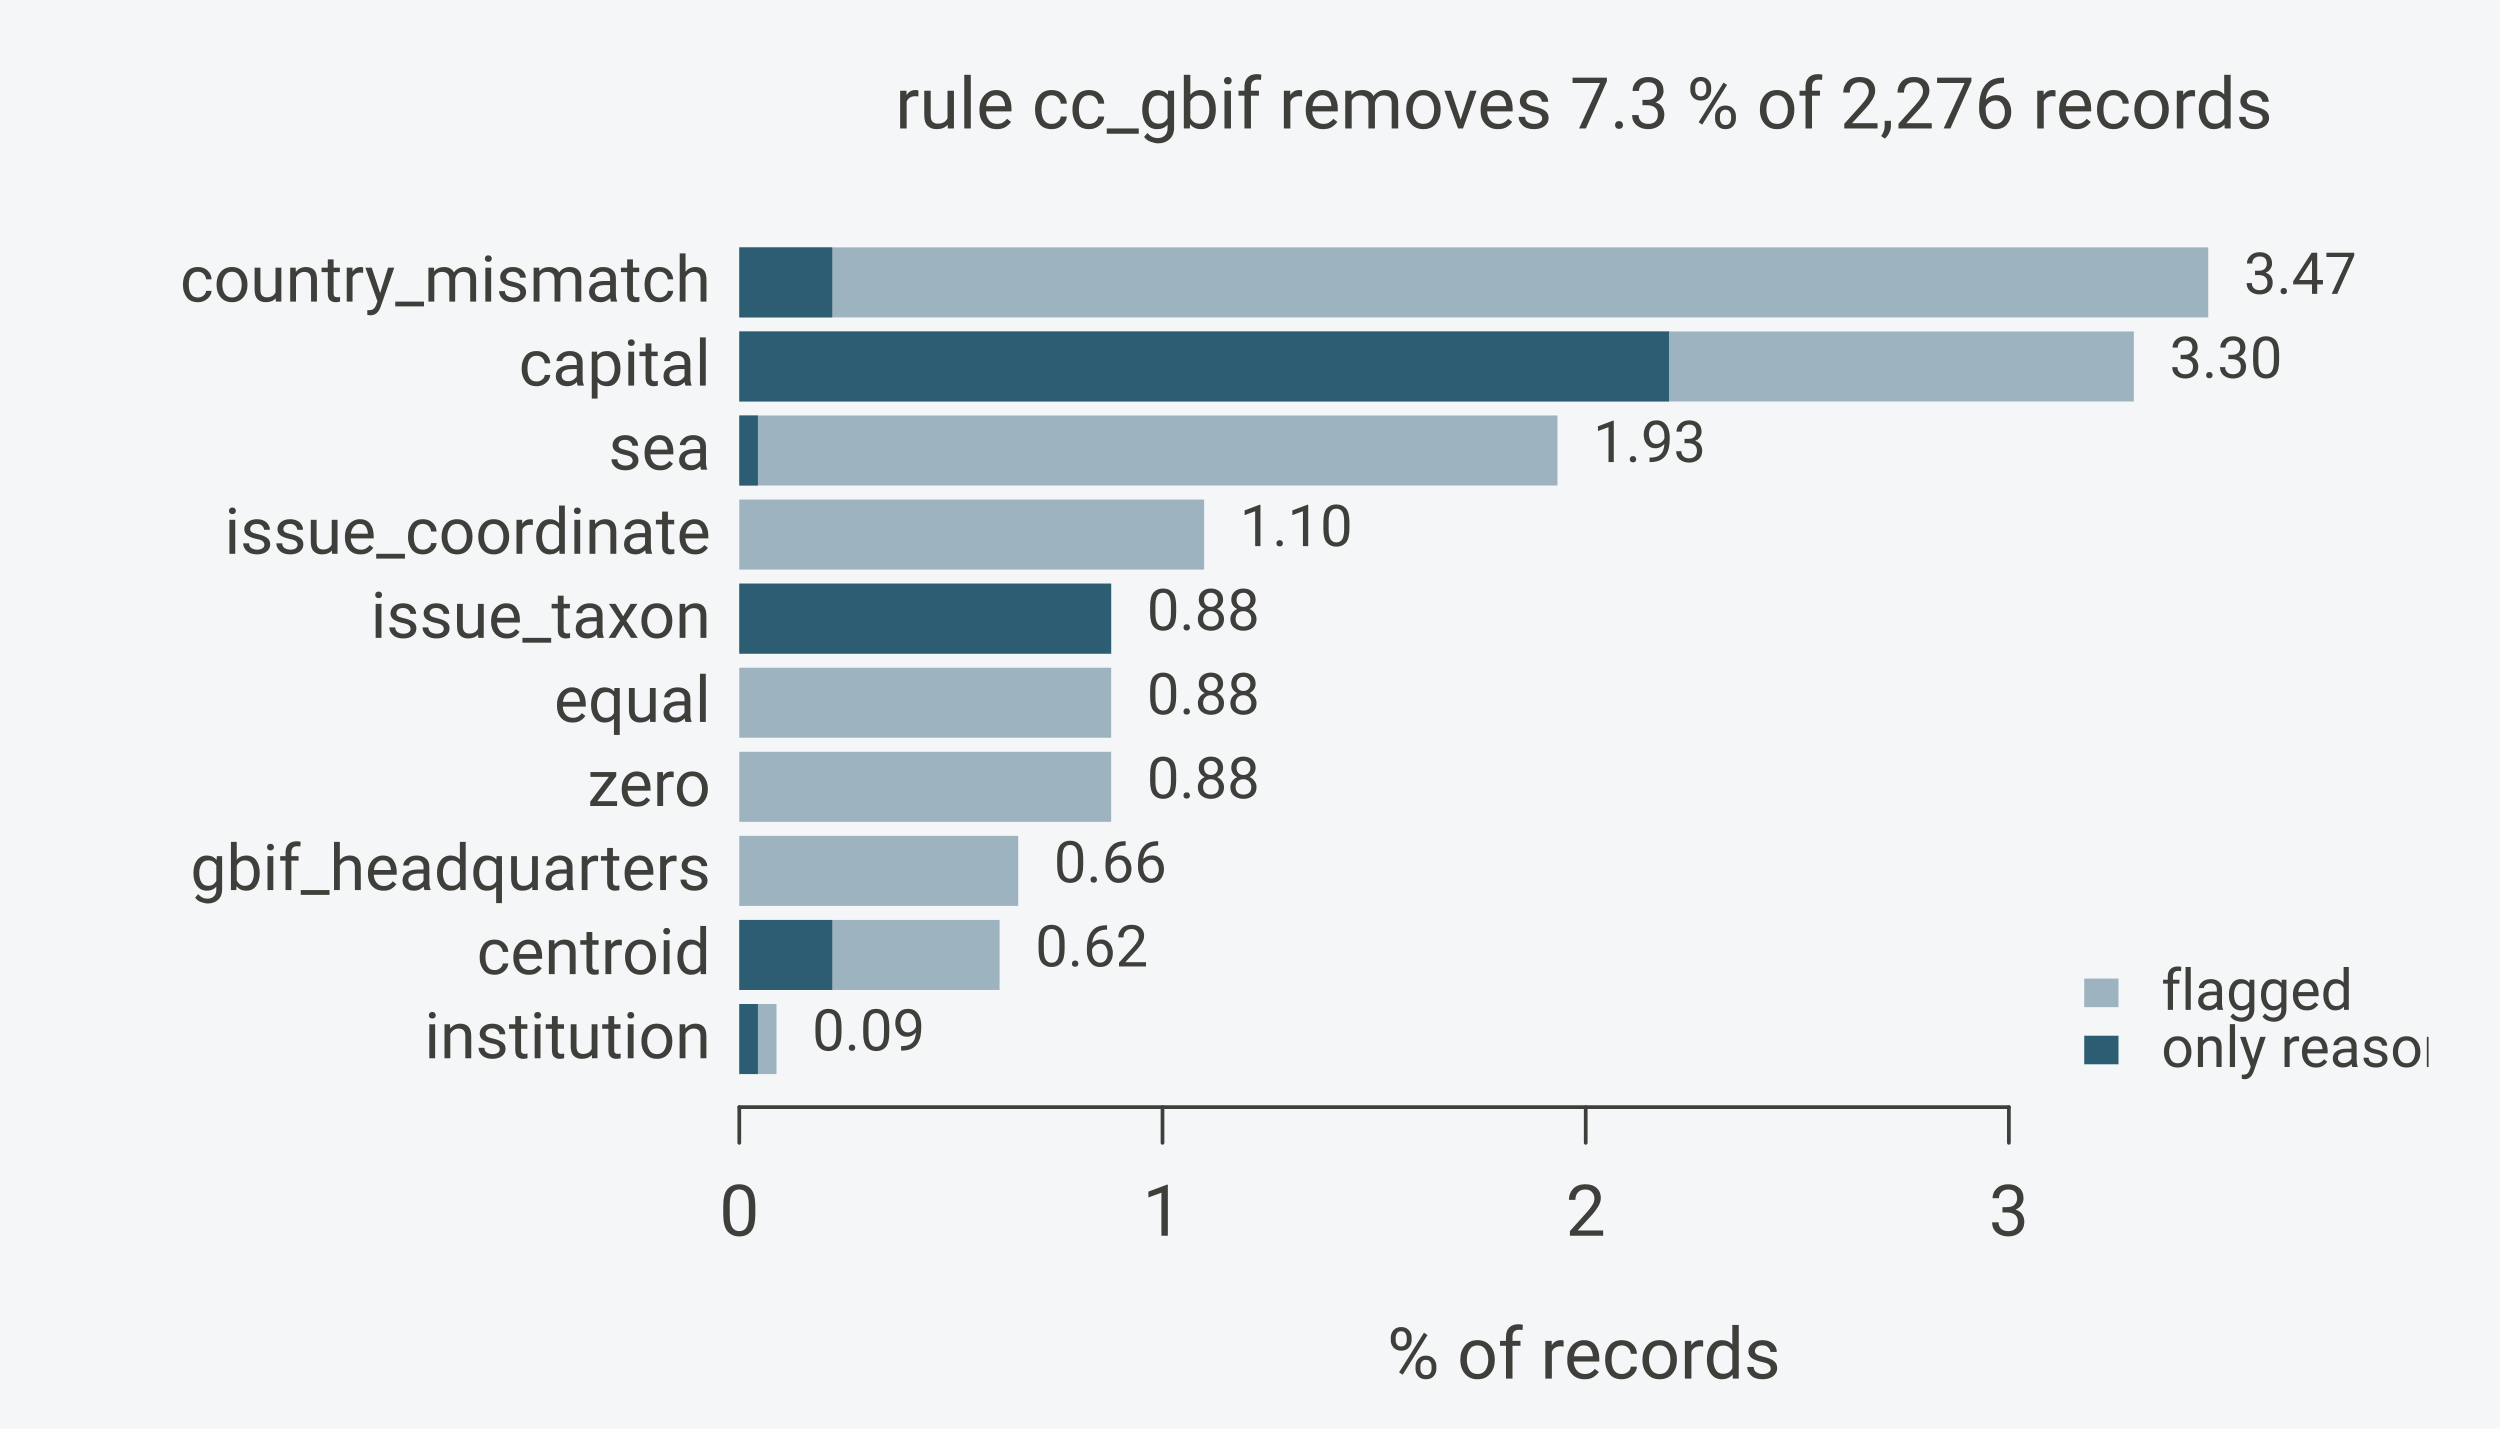
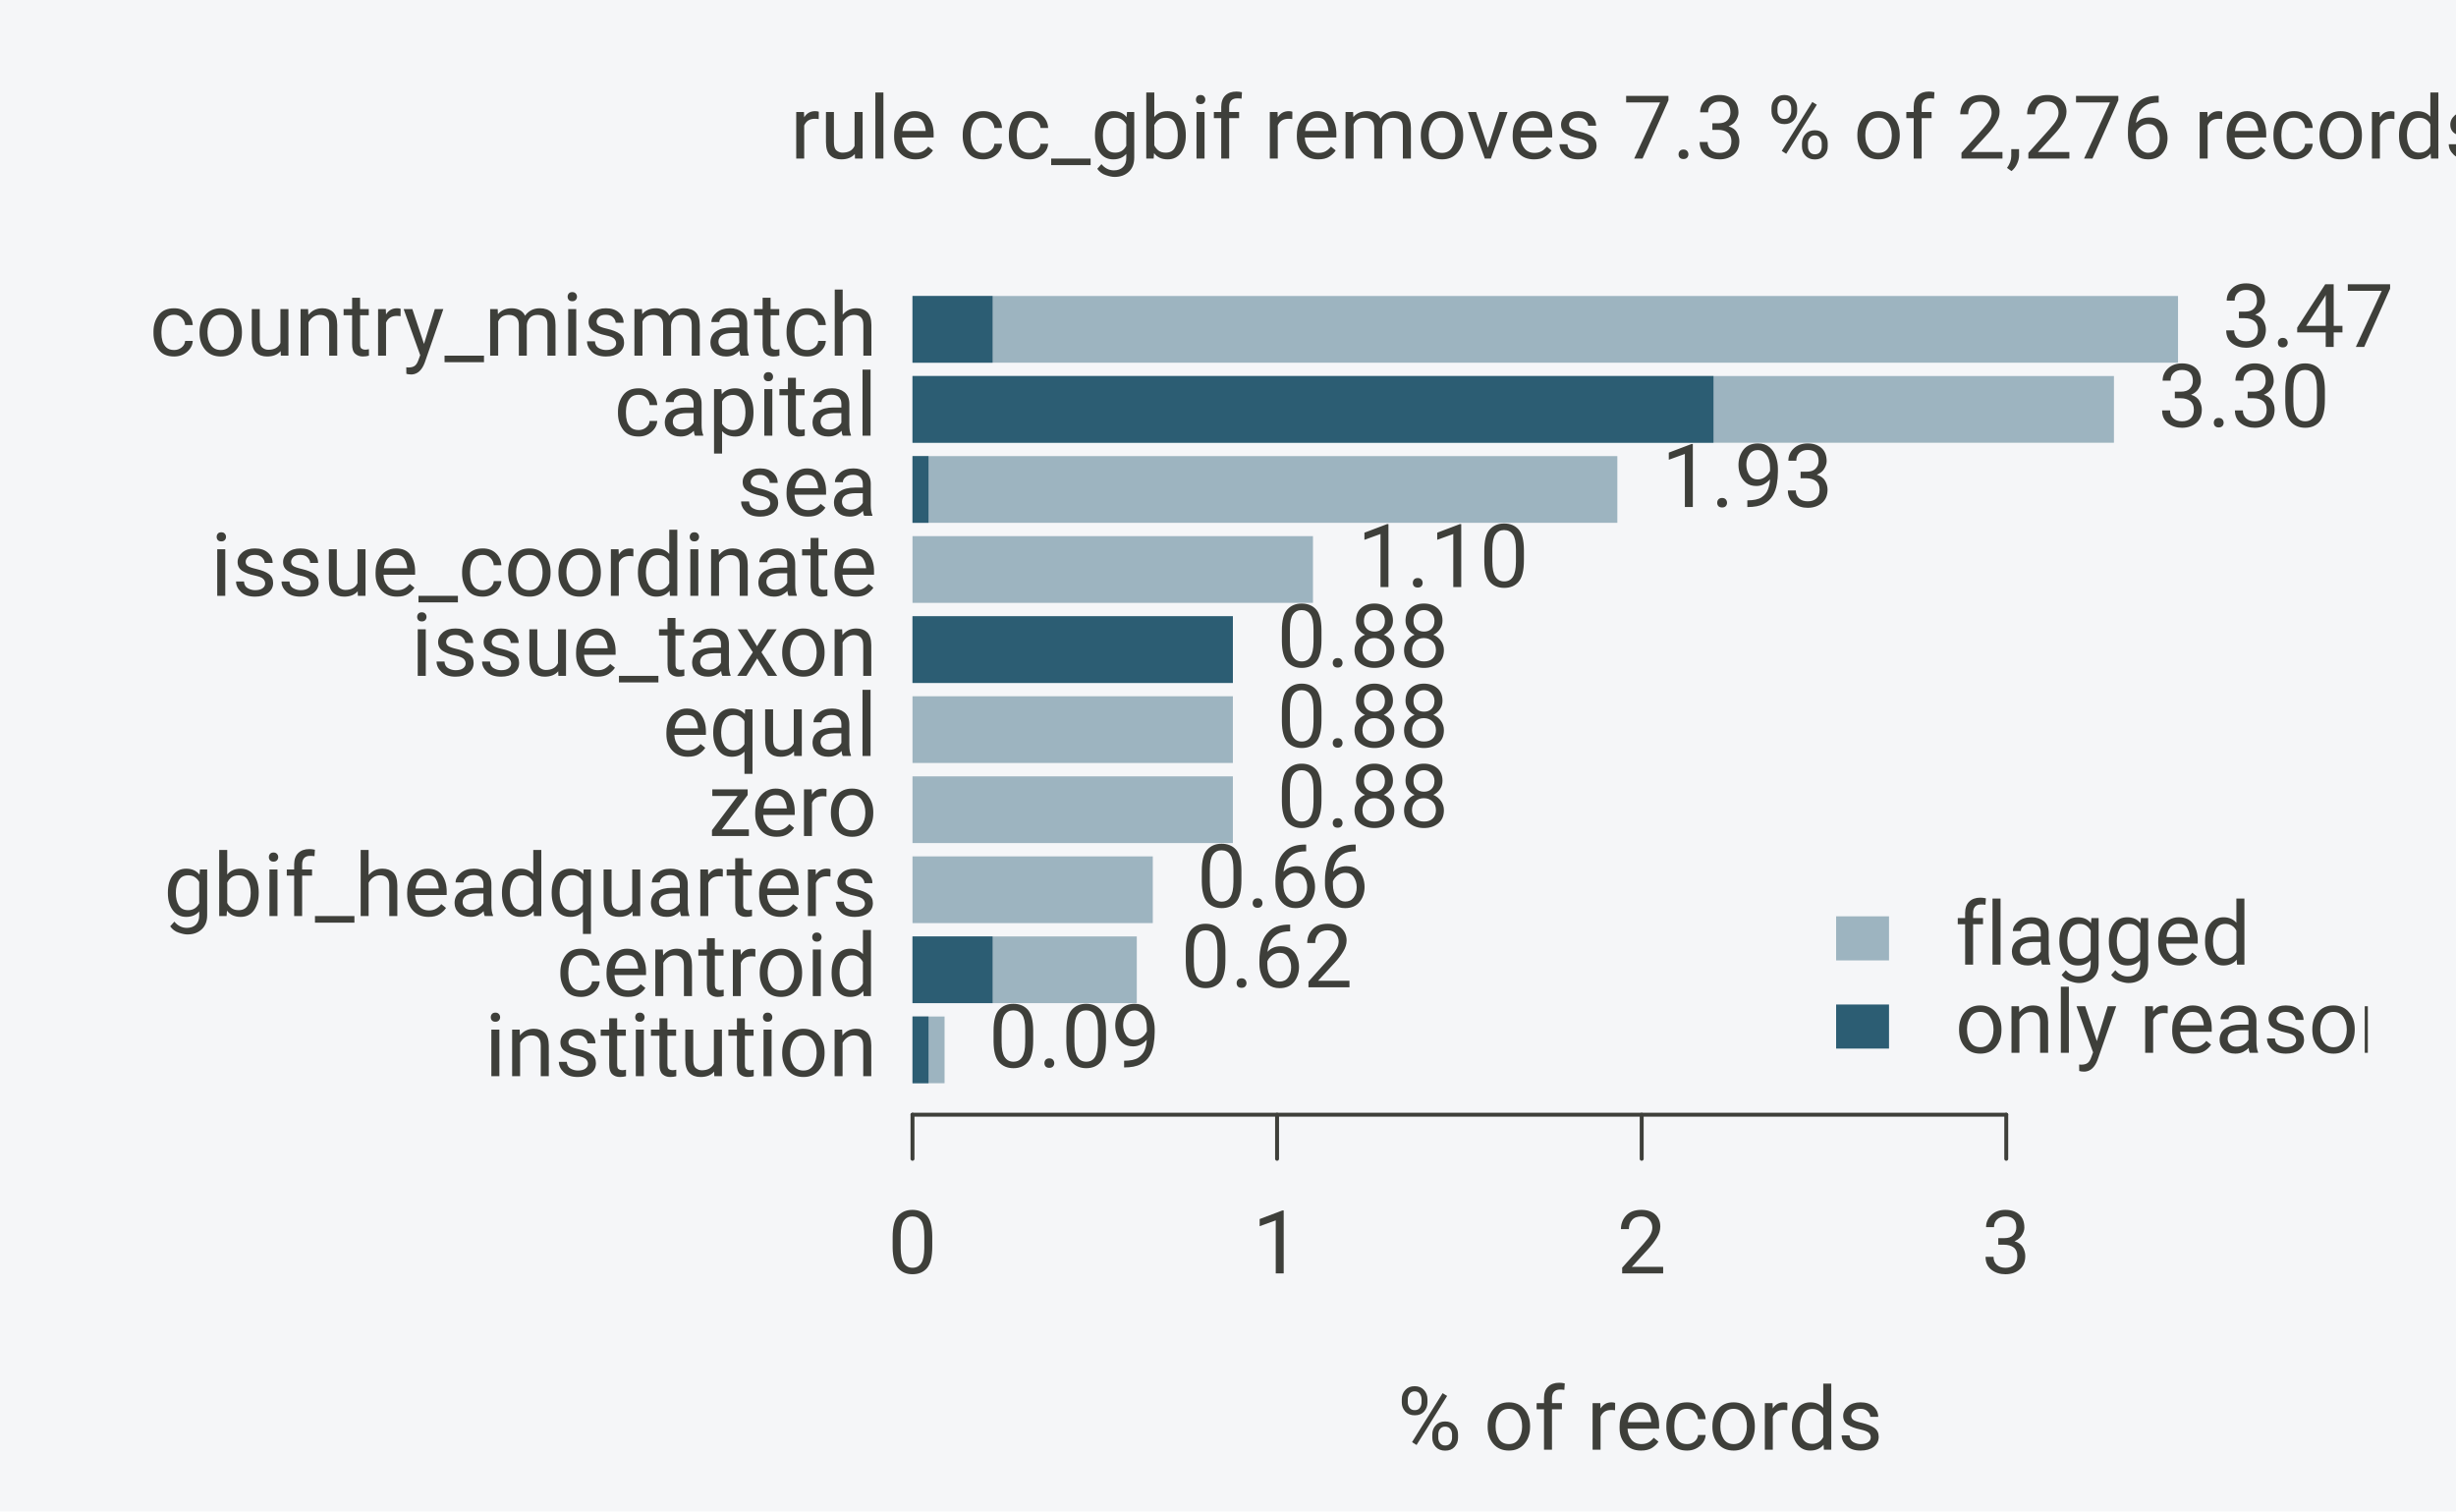
- <svg xmlns="http://www.w3.org/2000/svg" width="504.00pt" height="288.00pt" viewBox="0 0 504.00 288.00">
+ <svg xmlns="http://www.w3.org/2000/svg" width="468.00pt" height="288.00pt" viewBox="0 0 468.00 288.00">
  <g class="svglite">
    <defs>
      <style type="text/css">
    /* theme-aware-processed */
    .svglite line, .svglite polyline, .svglite polygon, .svglite path, .svglite circle {
      fill: none;
      stroke: #3E3F3A;
      stroke-linecap: round;
      stroke-linejoin: round;
      stroke-miterlimit: 10.00;
    }
    .svglite &gt; g &gt; rect {
      fill: none;
      stroke: #3E3F3A;
      stroke-linecap: round;
      stroke-linejoin: round;
      stroke-miterlimit: 10.00;
    }
    .svglite text {
      white-space: pre;
      fill: #3E3F3A;
    }
    .svglite g.glyphgroup path {
      fill: inherit;
      stroke: none;
    }
  </style>
    </defs>
-     <rect width="100%" height="100%" style="stroke: none; fill: #F5F6F8;" />
+     <rect class="svg-bg" width="100%" height="100%" style="stroke: none; fill: #F5F6F8;" />
    <defs>
-       <clipPath id="cpMC4wMHw1MDQuMDB8MC4wMHwyODguMDA=">
-         <rect x="0.00" y="0.00" width="504.00" height="288.00" />
+       <clipPath id="cpMC4wMHw0NjguMDB8MC4wMHwyODguMDA=">
+         <rect x="0.00" y="0.00" width="468.00" height="288.00" />
      </clipPath>
    </defs>
-     <g clip-path="url(#cpMC4wMHw1MDQuMDB8MC4wMHwyODguMDA=)">
-       <rect x="149.04" y="202.41" width="7.50" height="14.12" style="stroke-width: 0.75; stroke: none; fill: #9DB4C0;" />
-       <rect x="149.04" y="185.46" width="52.48" height="14.12" style="stroke-width: 0.75; stroke: none; fill: #9DB4C0;" />
-       <rect x="149.04" y="168.51" width="56.23" height="14.12" style="stroke-width: 0.75; stroke: none; fill: #9DB4C0;" />
-       <rect x="149.04" y="151.56" width="74.97" height="14.12" style="stroke-width: 0.75; stroke: none; fill: #9DB4C0;" />
-       <rect x="149.04" y="134.61" width="74.97" height="14.12" style="stroke-width: 0.75; stroke: none; fill: #9DB4C0;" />
-       <rect x="149.04" y="117.66" width="74.97" height="14.12" style="stroke-width: 0.75; stroke: none; fill: #9DB4C0;" />
-       <rect x="149.04" y="100.71" width="93.71" height="14.12" style="stroke-width: 0.75; stroke: none; fill: #9DB4C0;" />
-       <rect x="149.04" y="83.76" width="164.94" height="14.12" style="stroke-width: 0.75; stroke: none; fill: #9DB4C0;" />
-       <rect x="149.04" y="66.82" width="281.14" height="14.12" style="stroke-width: 0.75; stroke: none; fill: #9DB4C0;" />
-       <rect x="149.04" y="49.87" width="296.14" height="14.12" style="stroke-width: 0.75; stroke: none; fill: #9DB4C0;" />
-       <text x="319.32" y="277.92" text-anchor="middle" style="font-size: 1.2em; font-family: &quot;Roboto&quot;, -apple-system, BlinkMacSystemFont, &quot;Segoe UI&quot;, system-ui, sans-serif;">% of records</text>
-       <line x1="149.04" y1="223.20" x2="404.99" y2="223.20" style="stroke-width: 0.75;" />
-       <line x1="149.04" y1="223.20" x2="149.04" y2="230.40" style="stroke-width: 0.75;" />
-       <line x1="234.36" y1="223.20" x2="234.36" y2="230.40" style="stroke-width: 0.75;" />
-       <line x1="319.68" y1="223.20" x2="319.68" y2="230.40" style="stroke-width: 0.75;" />
-       <line x1="404.99" y1="223.20" x2="404.99" y2="230.40" style="stroke-width: 0.75;" />
-       <text x="149.04" y="249.12" text-anchor="middle" style="font-size: 1.2em; font-family: &quot;Roboto&quot;, -apple-system, BlinkMacSystemFont, &quot;Segoe UI&quot;, system-ui, sans-serif;">0</text>
-       <text x="234.36" y="249.12" text-anchor="middle" style="font-size: 1.2em; font-family: &quot;Roboto&quot;, -apple-system, BlinkMacSystemFont, &quot;Segoe UI&quot;, system-ui, sans-serif;">1</text>
-       <text x="319.68" y="249.12" text-anchor="middle" style="font-size: 1.2em; font-family: &quot;Roboto&quot;, -apple-system, BlinkMacSystemFont, &quot;Segoe UI&quot;, system-ui, sans-serif;">2</text>
-       <text x="404.99" y="249.12" text-anchor="middle" style="font-size: 1.2em; font-family: &quot;Roboto&quot;, -apple-system, BlinkMacSystemFont, &quot;Segoe UI&quot;, system-ui, sans-serif;">3</text>
-       <rect x="149.04" y="202.41" width="3.75" height="14.12" style="stroke-width: 0.75; stroke: none; fill: #2C5D73;" />
-       <rect x="149.04" y="185.46" width="18.74" height="14.12" style="stroke-width: 0.75; stroke: none; fill: #2C5D73;" />
-       <rect x="149.04" y="168.51" width="0.00" height="14.12" style="stroke-width: 0.75; stroke: none; fill: #2C5D73;" />
-       <rect x="149.04" y="151.56" width="0.00" height="14.12" style="stroke-width: 0.75; stroke: none; fill: #2C5D73;" />
-       <rect x="149.04" y="134.61" width="0.00" height="14.12" style="stroke-width: 0.75; stroke: none; fill: #2C5D73;" />
-       <rect x="149.04" y="117.66" width="74.97" height="14.12" style="stroke-width: 0.75; stroke: none; fill: #2C5D73;" />
-       <rect x="149.04" y="100.71" width="0.00" height="14.12" style="stroke-width: 0.75; stroke: none; fill: #2C5D73;" />
-       <rect x="149.04" y="83.76" width="3.75" height="14.12" style="stroke-width: 0.75; stroke: none; fill: #2C5D73;" />
-       <rect x="149.04" y="66.82" width="187.43" height="14.12" style="stroke-width: 0.75; stroke: none; fill: #2C5D73;" />
-       <rect x="149.04" y="49.87" width="18.74" height="14.12" style="stroke-width: 0.75; stroke: none; fill: #2C5D73;" />
-       <text x="143.28" y="213.34" text-anchor="end" style="font-size: 1.08em; font-family: &quot;Roboto&quot;, -apple-system, BlinkMacSystemFont, &quot;Segoe UI&quot;, system-ui, sans-serif;">institution</text>
-       <text x="143.28" y="196.39" text-anchor="end" style="font-size: 1.08em; font-family: &quot;Roboto&quot;, -apple-system, BlinkMacSystemFont, &quot;Segoe UI&quot;, system-ui, sans-serif;">centroid</text>
-       <text x="143.28" y="179.44" text-anchor="end" style="font-size: 1.08em; font-family: &quot;Roboto&quot;, -apple-system, BlinkMacSystemFont, &quot;Segoe UI&quot;, system-ui, sans-serif;">gbif_headquarters</text>
-       <text x="143.28" y="162.49" text-anchor="end" style="font-size: 1.08em; font-family: &quot;Roboto&quot;, -apple-system, BlinkMacSystemFont, &quot;Segoe UI&quot;, system-ui, sans-serif;">zero</text>
-       <text x="143.28" y="145.54" text-anchor="end" style="font-size: 1.08em; font-family: &quot;Roboto&quot;, -apple-system, BlinkMacSystemFont, &quot;Segoe UI&quot;, system-ui, sans-serif;">equal</text>
-       <text x="143.28" y="128.59" text-anchor="end" style="font-size: 1.08em; font-family: &quot;Roboto&quot;, -apple-system, BlinkMacSystemFont, &quot;Segoe UI&quot;, system-ui, sans-serif;">issue_taxon</text>
-       <text x="143.28" y="111.64" text-anchor="end" style="font-size: 1.08em; font-family: &quot;Roboto&quot;, -apple-system, BlinkMacSystemFont, &quot;Segoe UI&quot;, system-ui, sans-serif;">issue_coordinate</text>
-       <text x="143.28" y="94.69" text-anchor="end" style="font-size: 1.08em; font-family: &quot;Roboto&quot;, -apple-system, BlinkMacSystemFont, &quot;Segoe UI&quot;, system-ui, sans-serif;">sea</text>
-       <text x="143.28" y="77.74" text-anchor="end" style="font-size: 1.08em; font-family: &quot;Roboto&quot;, -apple-system, BlinkMacSystemFont, &quot;Segoe UI&quot;, system-ui, sans-serif;">capital</text>
-       <text x="143.28" y="60.80" text-anchor="end" style="font-size: 1.08em; font-family: &quot;Roboto&quot;, -apple-system, BlinkMacSystemFont, &quot;Segoe UI&quot;, system-ui, sans-serif;">country_mismatch</text>
-       <text x="163.74" y="211.79" style="font-size: 0.972em; font-family: &quot;Roboto&quot;, -apple-system, BlinkMacSystemFont, &quot;Segoe UI&quot;, system-ui, sans-serif;">0.09</text>
-       <text x="208.72" y="194.84" style="font-size: 0.972em; font-family: &quot;Roboto&quot;, -apple-system, BlinkMacSystemFont, &quot;Segoe UI&quot;, system-ui, sans-serif;">0.62</text>
-       <text x="212.47" y="177.89" style="font-size: 0.972em; font-family: &quot;Roboto&quot;, -apple-system, BlinkMacSystemFont, &quot;Segoe UI&quot;, system-ui, sans-serif;">0.66</text>
-       <text x="231.21" y="160.94" style="font-size: 0.972em; font-family: &quot;Roboto&quot;, -apple-system, BlinkMacSystemFont, &quot;Segoe UI&quot;, system-ui, sans-serif;">0.88</text>
-       <text x="231.21" y="144.00" style="font-size: 0.972em; font-family: &quot;Roboto&quot;, -apple-system, BlinkMacSystemFont, &quot;Segoe UI&quot;, system-ui, sans-serif;">0.88</text>
-       <text x="231.21" y="127.05" style="font-size: 0.972em; font-family: &quot;Roboto&quot;, -apple-system, BlinkMacSystemFont, &quot;Segoe UI&quot;, system-ui, sans-serif;">0.88</text>
-       <text x="249.95" y="110.10" style="font-size: 0.972em; font-family: &quot;Roboto&quot;, -apple-system, BlinkMacSystemFont, &quot;Segoe UI&quot;, system-ui, sans-serif;">1.10</text>
-       <text x="321.18" y="93.15" style="font-size: 0.972em; font-family: &quot;Roboto&quot;, -apple-system, BlinkMacSystemFont, &quot;Segoe UI&quot;, system-ui, sans-serif;">1.93</text>
-       <text x="437.38" y="76.20" style="font-size: 0.972em; font-family: &quot;Roboto&quot;, -apple-system, BlinkMacSystemFont, &quot;Segoe UI&quot;, system-ui, sans-serif;">3.30</text>
-       <text x="452.38" y="59.25" style="font-size: 0.972em; font-family: &quot;Roboto&quot;, -apple-system, BlinkMacSystemFont, &quot;Segoe UI&quot;, system-ui, sans-serif;">3.47</text>
-       <text x="319.32" y="25.90" text-anchor="middle" style="font-size: 1.2em; font-family: &quot;Roboto&quot;, -apple-system, BlinkMacSystemFont, &quot;Segoe UI&quot;, system-ui, sans-serif;">rule cc_gbif removes 7.3 % of 2,276 records</text>
+     <g clip-path="url(#cpMC4wMHw0NjguMDB8MC4wMHwyODguMDA=)">
+       <rect x="173.88" y="193.69" width="6.11" height="12.71" style="stroke-width: 0.75; stroke: none; fill: #9DB4C0;" />
+       <rect x="173.88" y="178.43" width="42.74" height="12.71" style="stroke-width: 0.75; stroke: none; fill: #9DB4C0;" />
+       <rect x="173.88" y="163.18" width="45.79" height="12.71" style="stroke-width: 0.75; stroke: none; fill: #9DB4C0;" />
+       <rect x="173.88" y="147.93" width="61.05" height="12.71" style="stroke-width: 0.75; stroke: none; fill: #9DB4C0;" />
+       <rect x="173.88" y="132.67" width="61.05" height="12.71" style="stroke-width: 0.75; stroke: none; fill: #9DB4C0;" />
+       <rect x="173.88" y="117.42" width="61.05" height="12.71" style="stroke-width: 0.75; stroke: none; fill: #9DB4C0;" />
+       <rect x="173.88" y="102.16" width="76.31" height="12.71" style="stroke-width: 0.75; stroke: none; fill: #9DB4C0;" />
+       <rect x="173.88" y="86.91" width="134.31" height="12.71" style="stroke-width: 0.75; stroke: none; fill: #9DB4C0;" />
+       <rect x="173.88" y="71.65" width="228.94" height="12.71" style="stroke-width: 0.75; stroke: none; fill: #9DB4C0;" />
+       <rect x="173.88" y="56.40" width="241.15" height="12.71" style="stroke-width: 0.75; stroke: none; fill: #9DB4C0;" />
+       <text x="312.54" y="276.24" text-anchor="middle" style="font-size: 1.4em; font-family: &quot;Roboto&quot;, -apple-system, BlinkMacSystemFont, &quot;Segoe UI&quot;, system-ui, sans-serif;">% of records</text>
+       <line x1="173.88" y1="212.40" x2="382.30" y2="212.40" style="stroke-width: 0.75;" />
+       <line x1="173.88" y1="212.40" x2="173.88" y2="220.80" style="stroke-width: 0.75;" />
+       <line x1="243.35" y1="212.40" x2="243.35" y2="220.80" style="stroke-width: 0.75;" />
+       <line x1="312.83" y1="212.40" x2="312.83" y2="220.80" style="stroke-width: 0.75;" />
+       <line x1="382.30" y1="212.40" x2="382.30" y2="220.80" style="stroke-width: 0.75;" />
+       <text x="173.88" y="242.64" text-anchor="middle" style="font-size: 1.4em; font-family: &quot;Roboto&quot;, -apple-system, BlinkMacSystemFont, &quot;Segoe UI&quot;, system-ui, sans-serif;">0</text>
+       <text x="243.35" y="242.64" text-anchor="middle" style="font-size: 1.4em; font-family: &quot;Roboto&quot;, -apple-system, BlinkMacSystemFont, &quot;Segoe UI&quot;, system-ui, sans-serif;">1</text>
+       <text x="312.83" y="242.64" text-anchor="middle" style="font-size: 1.4em; font-family: &quot;Roboto&quot;, -apple-system, BlinkMacSystemFont, &quot;Segoe UI&quot;, system-ui, sans-serif;">2</text>
+       <text x="382.30" y="242.64" text-anchor="middle" style="font-size: 1.4em; font-family: &quot;Roboto&quot;, -apple-system, BlinkMacSystemFont, &quot;Segoe UI&quot;, system-ui, sans-serif;">3</text>
+       <rect x="173.88" y="193.69" width="3.05" height="12.71" style="stroke-width: 0.75; stroke: none; fill: #2C5D73;" />
+       <rect x="173.88" y="178.43" width="15.26" height="12.71" style="stroke-width: 0.75; stroke: none; fill: #2C5D73;" />
+       <rect x="173.88" y="163.18" width="0.00" height="12.71" style="stroke-width: 0.75; stroke: none; fill: #2C5D73;" />
+       <rect x="173.88" y="147.93" width="0.00" height="12.71" style="stroke-width: 0.75; stroke: none; fill: #2C5D73;" />
+       <rect x="173.88" y="132.67" width="0.00" height="12.71" style="stroke-width: 0.75; stroke: none; fill: #2C5D73;" />
+       <rect x="173.88" y="117.42" width="61.05" height="12.71" style="stroke-width: 0.75; stroke: none; fill: #2C5D73;" />
+       <rect x="173.88" y="102.16" width="0.00" height="12.71" style="stroke-width: 0.75; stroke: none; fill: #2C5D73;" />
+       <rect x="173.88" y="86.91" width="3.05" height="12.71" style="stroke-width: 0.75; stroke: none; fill: #2C5D73;" />
+       <rect x="173.88" y="71.65" width="152.63" height="12.71" style="stroke-width: 0.75; stroke: none; fill: #2C5D73;" />
+       <rect x="173.88" y="56.40" width="15.26" height="12.71" style="stroke-width: 0.75; stroke: none; fill: #2C5D73;" />
+       <text x="167.16" y="205.06" text-anchor="end" style="font-size: 1.4em; font-family: &quot;Roboto&quot;, -apple-system, BlinkMacSystemFont, &quot;Segoe UI&quot;, system-ui, sans-serif;">institution</text>
+       <text x="167.16" y="189.80" text-anchor="end" style="font-size: 1.4em; font-family: &quot;Roboto&quot;, -apple-system, BlinkMacSystemFont, &quot;Segoe UI&quot;, system-ui, sans-serif;">centroid</text>
+       <text x="167.16" y="174.55" text-anchor="end" style="font-size: 1.4em; font-family: &quot;Roboto&quot;, -apple-system, BlinkMacSystemFont, &quot;Segoe UI&quot;, system-ui, sans-serif;">gbif_headquarters</text>
+       <text x="167.16" y="159.29" text-anchor="end" style="font-size: 1.4em; font-family: &quot;Roboto&quot;, -apple-system, BlinkMacSystemFont, &quot;Segoe UI&quot;, system-ui, sans-serif;">zero</text>
+       <text x="167.16" y="144.04" text-anchor="end" style="font-size: 1.4em; font-family: &quot;Roboto&quot;, -apple-system, BlinkMacSystemFont, &quot;Segoe UI&quot;, system-ui, sans-serif;">equal</text>
+       <text x="167.16" y="128.78" text-anchor="end" style="font-size: 1.4em; font-family: &quot;Roboto&quot;, -apple-system, BlinkMacSystemFont, &quot;Segoe UI&quot;, system-ui, sans-serif;">issue_taxon</text>
+       <text x="167.16" y="113.53" text-anchor="end" style="font-size: 1.4em; font-family: &quot;Roboto&quot;, -apple-system, BlinkMacSystemFont, &quot;Segoe UI&quot;, system-ui, sans-serif;">issue_coordinate</text>
+       <text x="167.16" y="98.28" text-anchor="end" style="font-size: 1.4em; font-family: &quot;Roboto&quot;, -apple-system, BlinkMacSystemFont, &quot;Segoe UI&quot;, system-ui, sans-serif;">sea</text>
+       <text x="167.16" y="83.02" text-anchor="end" style="font-size: 1.4em; font-family: &quot;Roboto&quot;, -apple-system, BlinkMacSystemFont, &quot;Segoe UI&quot;, system-ui, sans-serif;">capital</text>
+       <text x="167.16" y="67.77" text-anchor="end" style="font-size: 1.4em; font-family: &quot;Roboto&quot;, -apple-system, BlinkMacSystemFont, &quot;Segoe UI&quot;, system-ui, sans-serif;">country_mismatch</text>
+       <text x="188.39" y="203.38" style="font-size: 1.4em; font-family: &quot;Roboto&quot;, -apple-system, BlinkMacSystemFont, &quot;Segoe UI&quot;, system-ui, sans-serif;">0.09</text>
+       <text x="225.02" y="188.13" style="font-size: 1.4em; font-family: &quot;Roboto&quot;, -apple-system, BlinkMacSystemFont, &quot;Segoe UI&quot;, system-ui, sans-serif;">0.62</text>
+       <text x="228.07" y="172.88" style="font-size: 1.4em; font-family: &quot;Roboto&quot;, -apple-system, BlinkMacSystemFont, &quot;Segoe UI&quot;, system-ui, sans-serif;">0.66</text>
+       <text x="243.33" y="157.62" style="font-size: 1.4em; font-family: &quot;Roboto&quot;, -apple-system, BlinkMacSystemFont, &quot;Segoe UI&quot;, system-ui, sans-serif;">0.88</text>
+       <text x="243.33" y="142.37" style="font-size: 1.4em; font-family: &quot;Roboto&quot;, -apple-system, BlinkMacSystemFont, &quot;Segoe UI&quot;, system-ui, sans-serif;">0.88</text>
+       <text x="243.33" y="127.11" style="font-size: 1.4em; font-family: &quot;Roboto&quot;, -apple-system, BlinkMacSystemFont, &quot;Segoe UI&quot;, system-ui, sans-serif;">0.88</text>
+       <text x="258.59" y="111.86" style="font-size: 1.4em; font-family: &quot;Roboto&quot;, -apple-system, BlinkMacSystemFont, &quot;Segoe UI&quot;, system-ui, sans-serif;">1.10</text>
+       <text x="316.59" y="96.60" style="font-size: 1.4em; font-family: &quot;Roboto&quot;, -apple-system, BlinkMacSystemFont, &quot;Segoe UI&quot;, system-ui, sans-serif;">1.93</text>
+       <text x="411.22" y="81.35" style="font-size: 1.4em; font-family: &quot;Roboto&quot;, -apple-system, BlinkMacSystemFont, &quot;Segoe UI&quot;, system-ui, sans-serif;">3.30</text>
+       <text x="423.43" y="66.10" style="font-size: 1.4em; font-family: &quot;Roboto&quot;, -apple-system, BlinkMacSystemFont, &quot;Segoe UI&quot;, system-ui, sans-serif;">3.47</text>
+       <text x="312.54" y="30.21" text-anchor="middle" style="font-size: 1.4em; font-family: &quot;Roboto&quot;, -apple-system, BlinkMacSystemFont, &quot;Segoe UI&quot;, system-ui, sans-serif;">rule cc_gbif removes 7.3 % of 2,276 records</text>
    </g>
    <defs>
-       <clipPath id="cpMTQ5LjA0fDQ4OS42MHw0My4yMHwyMjMuMjA=">
-         <rect x="149.04" y="43.20" width="340.56" height="180.00" />
+       <clipPath id="cpMTczLjg4fDQ1MS4yMHw1MC40MHwyMTIuNDA=">
+         <rect x="173.88" y="50.40" width="277.32" height="162.00" />
      </clipPath>
    </defs>
-     <g clip-path="url(#cpMTQ5LjA0fDQ4OS42MHw0My4yMHwyMjMuMjA=)">
-       <rect x="420.18" y="197.28" width="6.91" height="5.76" style="stroke-width: 0.75; stroke: none; fill: #9DB4C0;" />
-       <rect x="420.18" y="208.80" width="6.91" height="5.76" style="stroke-width: 0.75; stroke: none; fill: #2C5D73;" />
-       <text x="435.73" y="203.59" style="font-size: 0.96em; font-family: &quot;Roboto&quot;, -apple-system, BlinkMacSystemFont, &quot;Segoe UI&quot;, system-ui, sans-serif;">flagged</text>
-       <text x="435.73" y="215.11" style="font-size: 0.96em; font-family: &quot;Roboto&quot;, -apple-system, BlinkMacSystemFont, &quot;Segoe UI&quot;, system-ui, sans-serif;">only reason</text>
+     <g clip-path="url(#cpMTczLjg4fDQ1MS4yMHw1MC40MHwyMTIuNDA=)">
+       <rect x="349.88" y="174.60" width="10.08" height="8.40" style="stroke-width: 0.75; stroke: none; fill: #9DB4C0;" />
+       <rect x="349.88" y="191.40" width="10.08" height="8.40" style="stroke-width: 0.75; stroke: none; fill: #2C5D73;" />
+       <text x="372.56" y="183.81" style="font-size: 1.4em; font-family: &quot;Roboto&quot;, -apple-system, BlinkMacSystemFont, &quot;Segoe UI&quot;, system-ui, sans-serif;">flagged</text>
+       <text x="372.56" y="200.61" style="font-size: 1.4em; font-family: &quot;Roboto&quot;, -apple-system, BlinkMacSystemFont, &quot;Segoe UI&quot;, system-ui, sans-serif;">only reason</text>
    </g>
  </g>
</svg>
